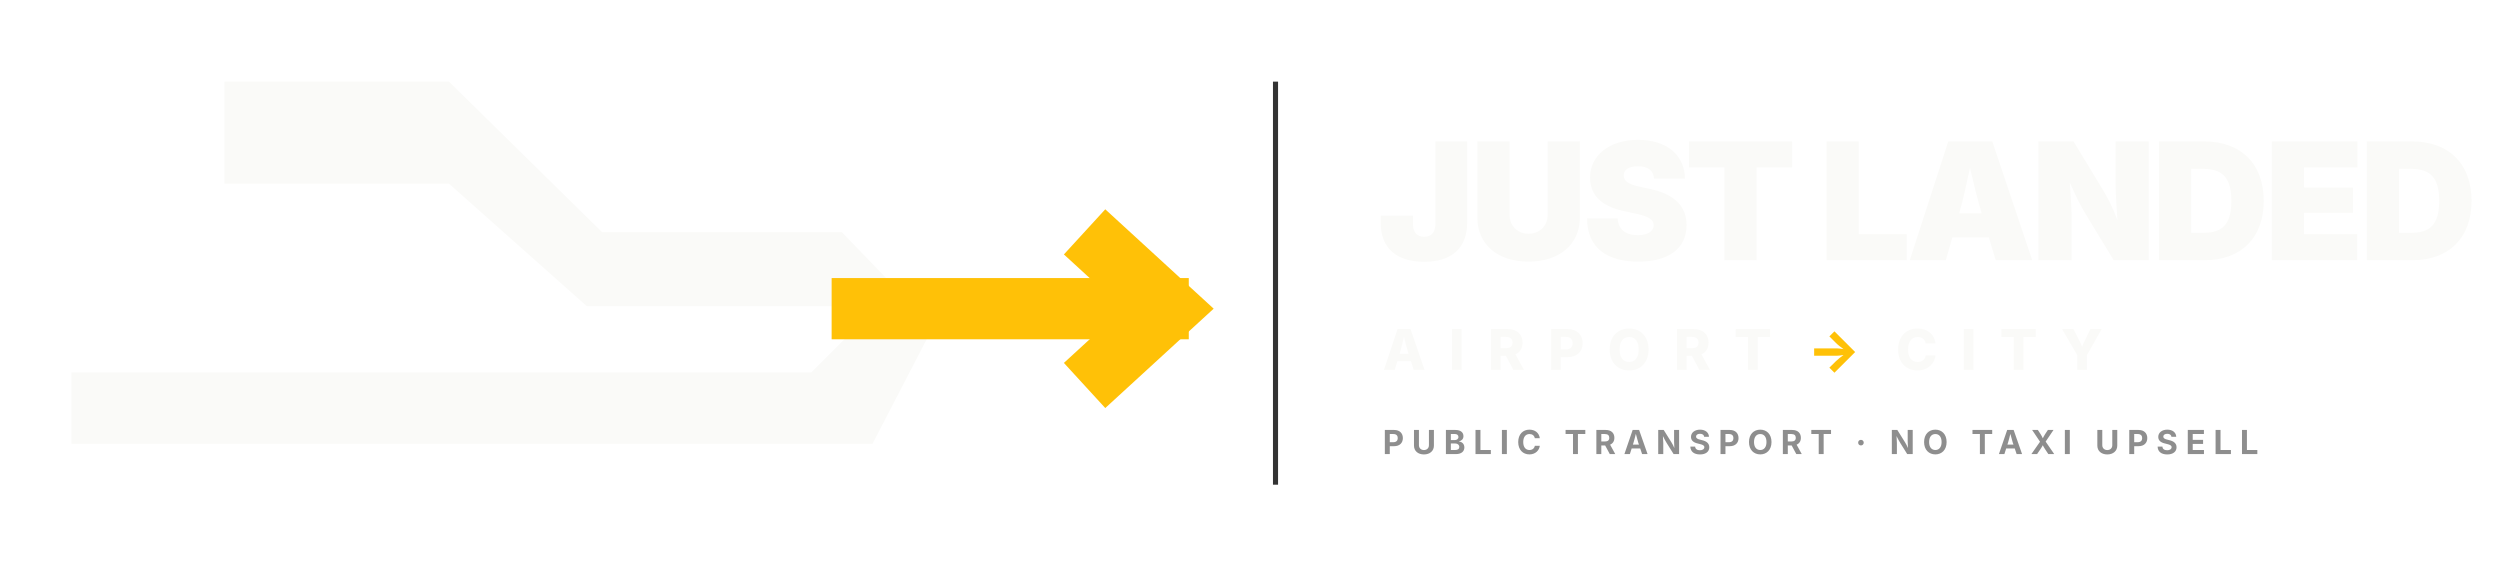
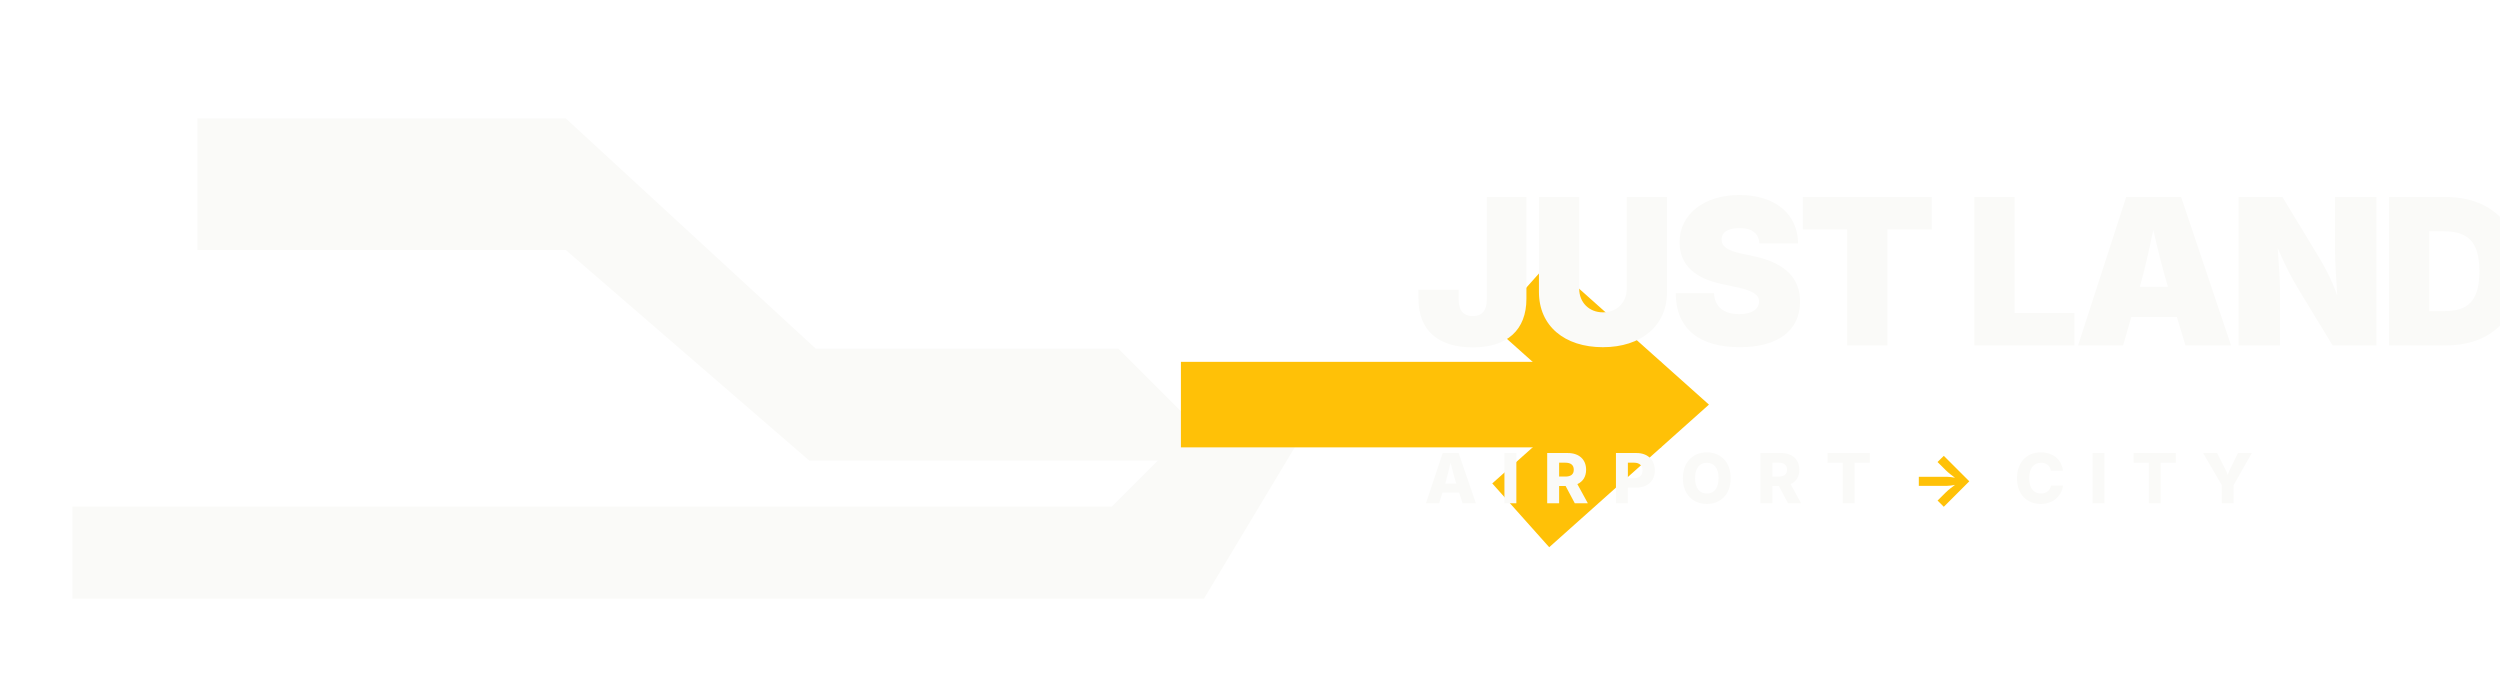
- <svg xmlns="http://www.w3.org/2000/svg" viewBox="0 0 980 230" role="img" aria-labelledby="t d">
-   <g fill="#FAFAF8">
-     <path d="M88 32H176L236 91H330L358 120H230L176 72H88Z" />
-     <path d="M28 146H318L344 120H370L342 174H28Z" />
+ <svg xmlns="http://www.w3.org/2000/svg" viewBox="0 0 760 210" role="img" aria-labelledby="t d">
+   <g transform="translate(22 18)">
+     <path d="M38 18H150L226 88H318L352 122H224L150 58H38Z" fill="#FAFAF8" />
+     <path d="M0 136H316L348 104H380L344 164H0Z" fill="#FAFAF8" />
+     <path d="M350 105H470" fill="none" stroke="#FFC107" stroke-width="26" stroke-linecap="square" />
+     <path d="M450 80L478 105L450 130" fill="none" stroke="#FFC107" stroke-width="26" stroke-linecap="square" stroke-linejoin="miter" />
  </g>
-   <path d="M338 121H454" fill="none" stroke="#FFC107" stroke-width="24" stroke-linecap="square" />
-   <path d="M434 99L458 121L434 143" fill="none" stroke="#FFC107" stroke-width="24" stroke-linecap="square" stroke-linejoin="miter" />
-   <line x1="500" y1="32" x2="500" y2="190" stroke="#333333" stroke-width="2" />
-   <text x="540" y="102" fill="#FAFAF8" font-family="Inter,Arial,Helvetica,sans-serif" font-size="64" font-weight="900" letter-spacing="-2">JUST LANDED</text>
-   <text x="542" y="145" fill="#FAFAF8" font-family="Inter,Arial,Helvetica,sans-serif" font-size="22" font-weight="800" letter-spacing="9">AIRPORT <tspan fill="#FFC107">→</tspan> CITY</text>
-   <text x="542" y="178" fill="#8E8E8E" font-family="Inter,Arial,Helvetica,sans-serif" font-size="13" font-weight="700" letter-spacing="3">PUBLIC TRANSPORT · NO TAXI UPSELL</text>
+   <text x="430" y="105" fill="#FAFAF8" font-family="Inter,Arial,Helvetica,sans-serif" font-size="62" font-weight="900" letter-spacing="-2">JUST LANDED</text>
+   <text x="433" y="153" fill="#FAFAF8" font-family="Inter,Arial,Helvetica,sans-serif" font-size="21" font-weight="800" letter-spacing="7">AIRPORT <tspan fill="#FFC107">→</tspan> CITY</text>
</svg>
